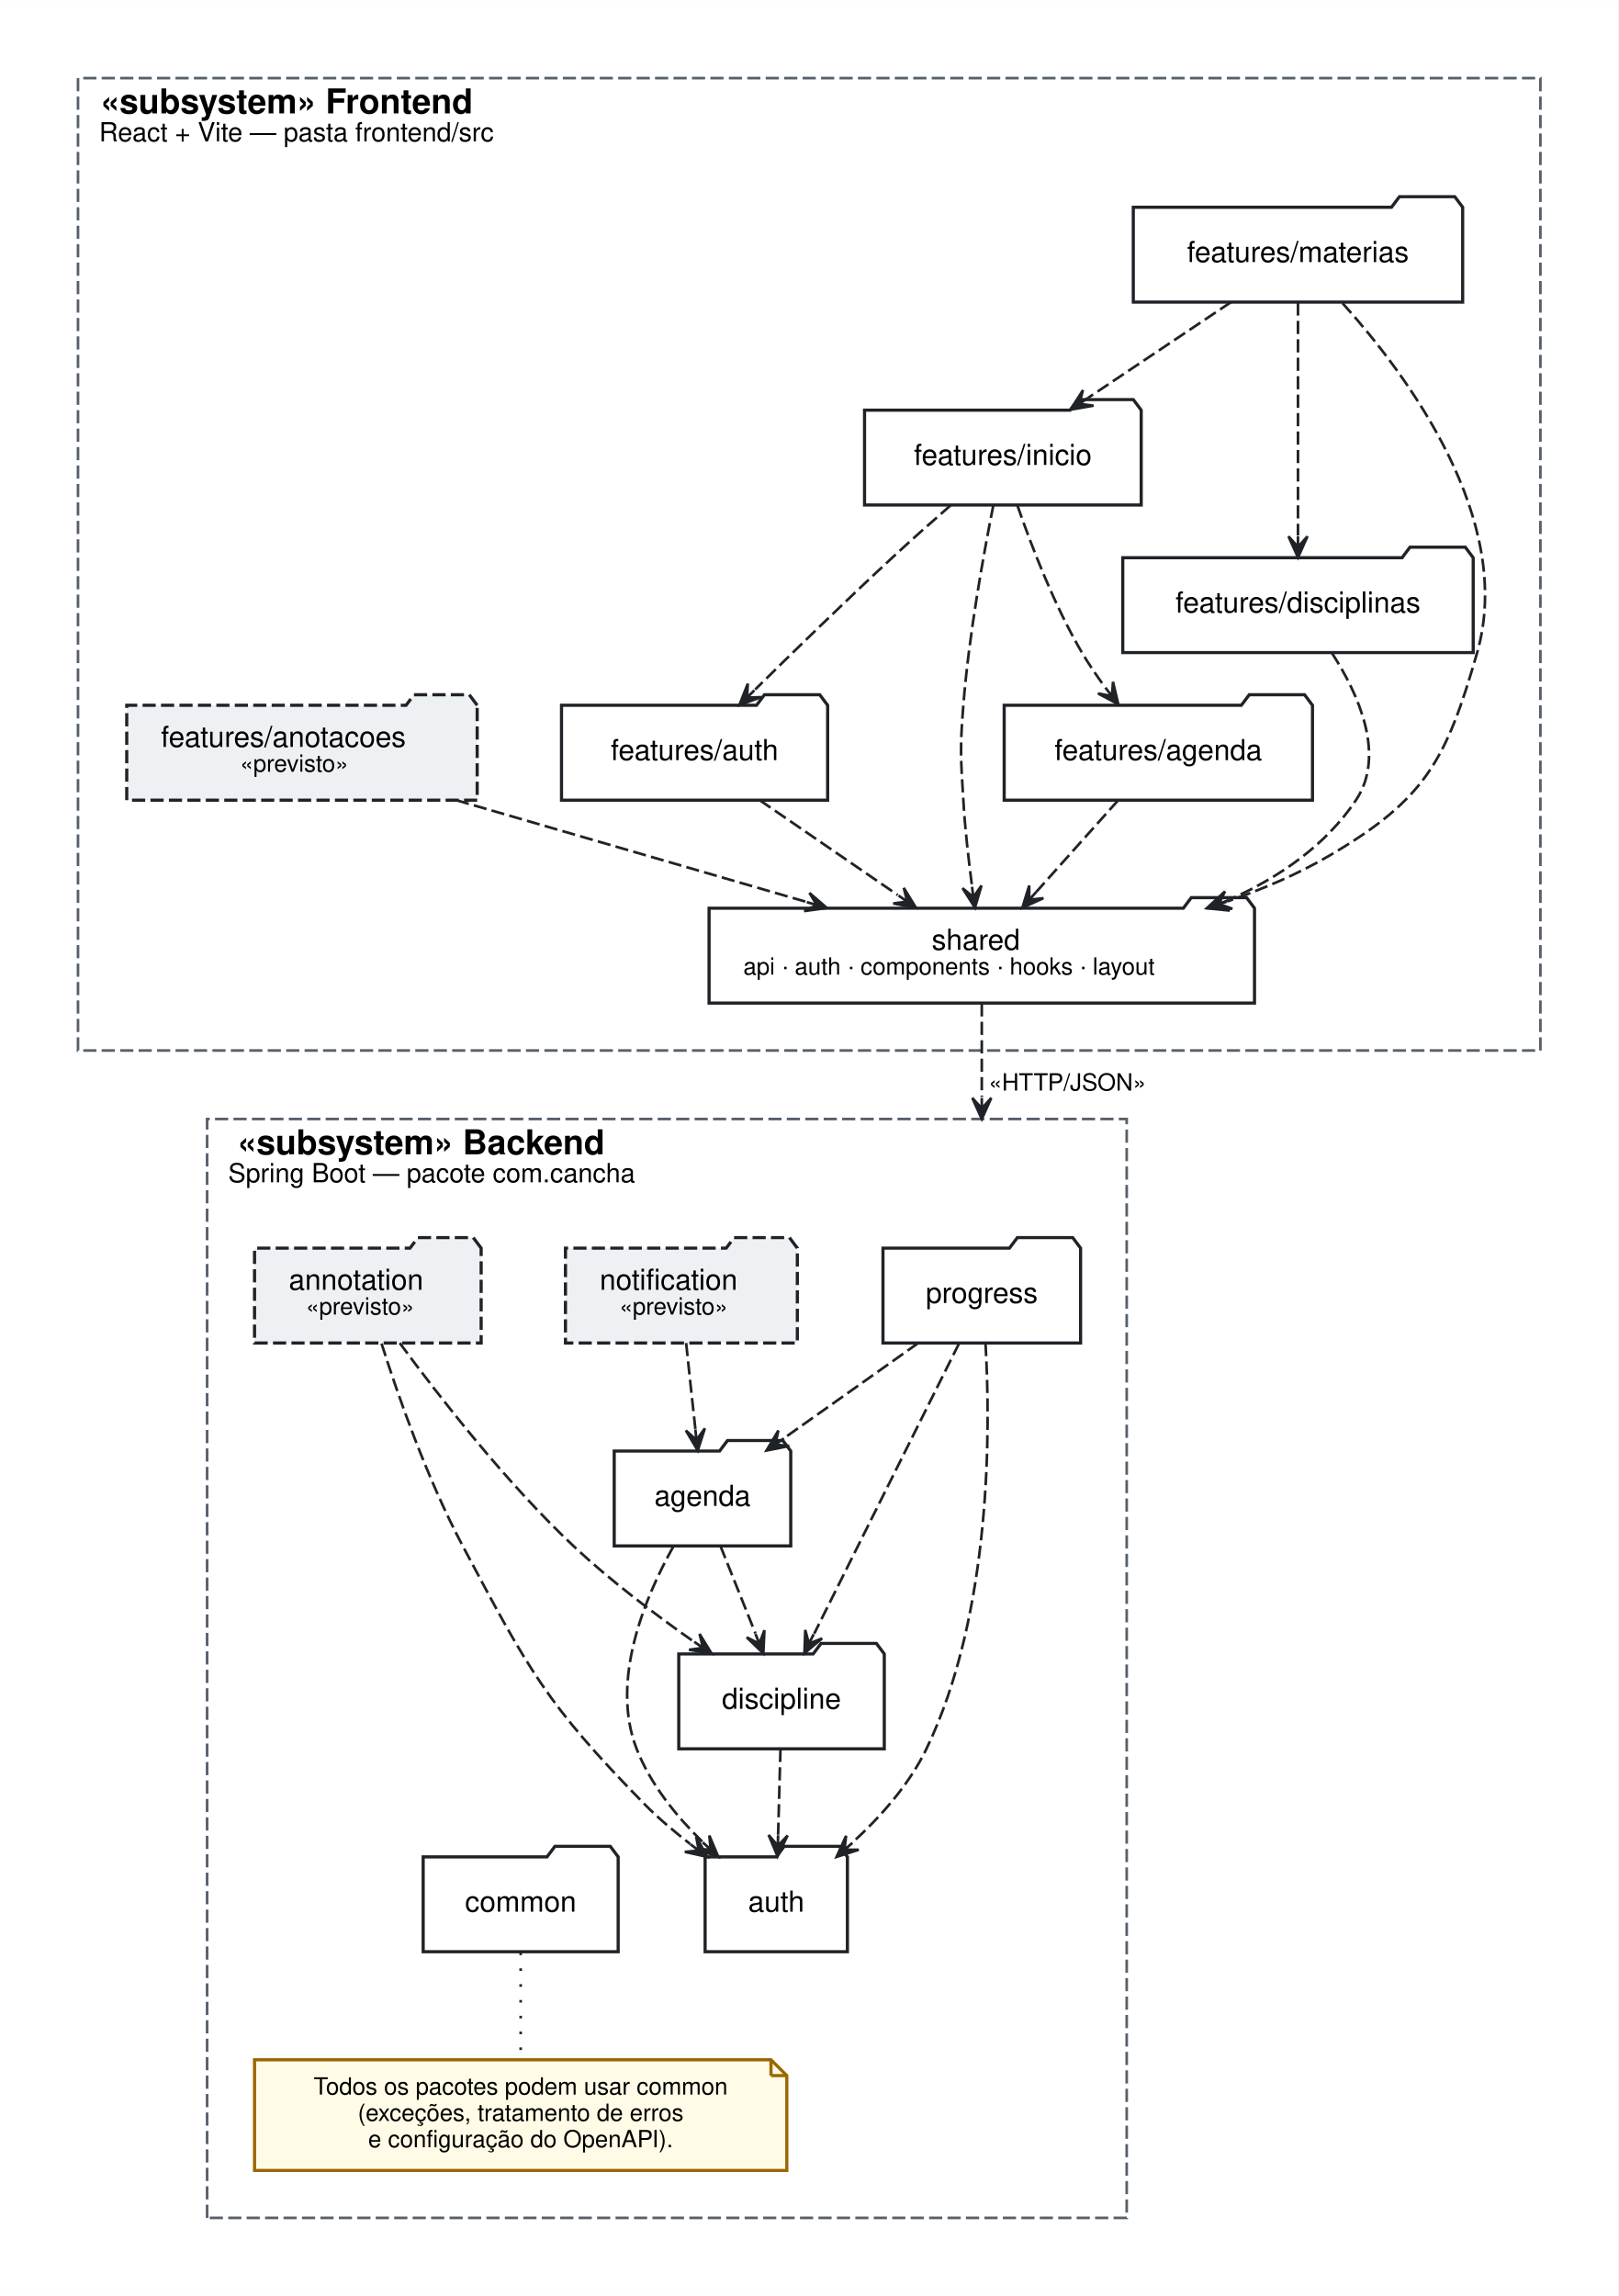
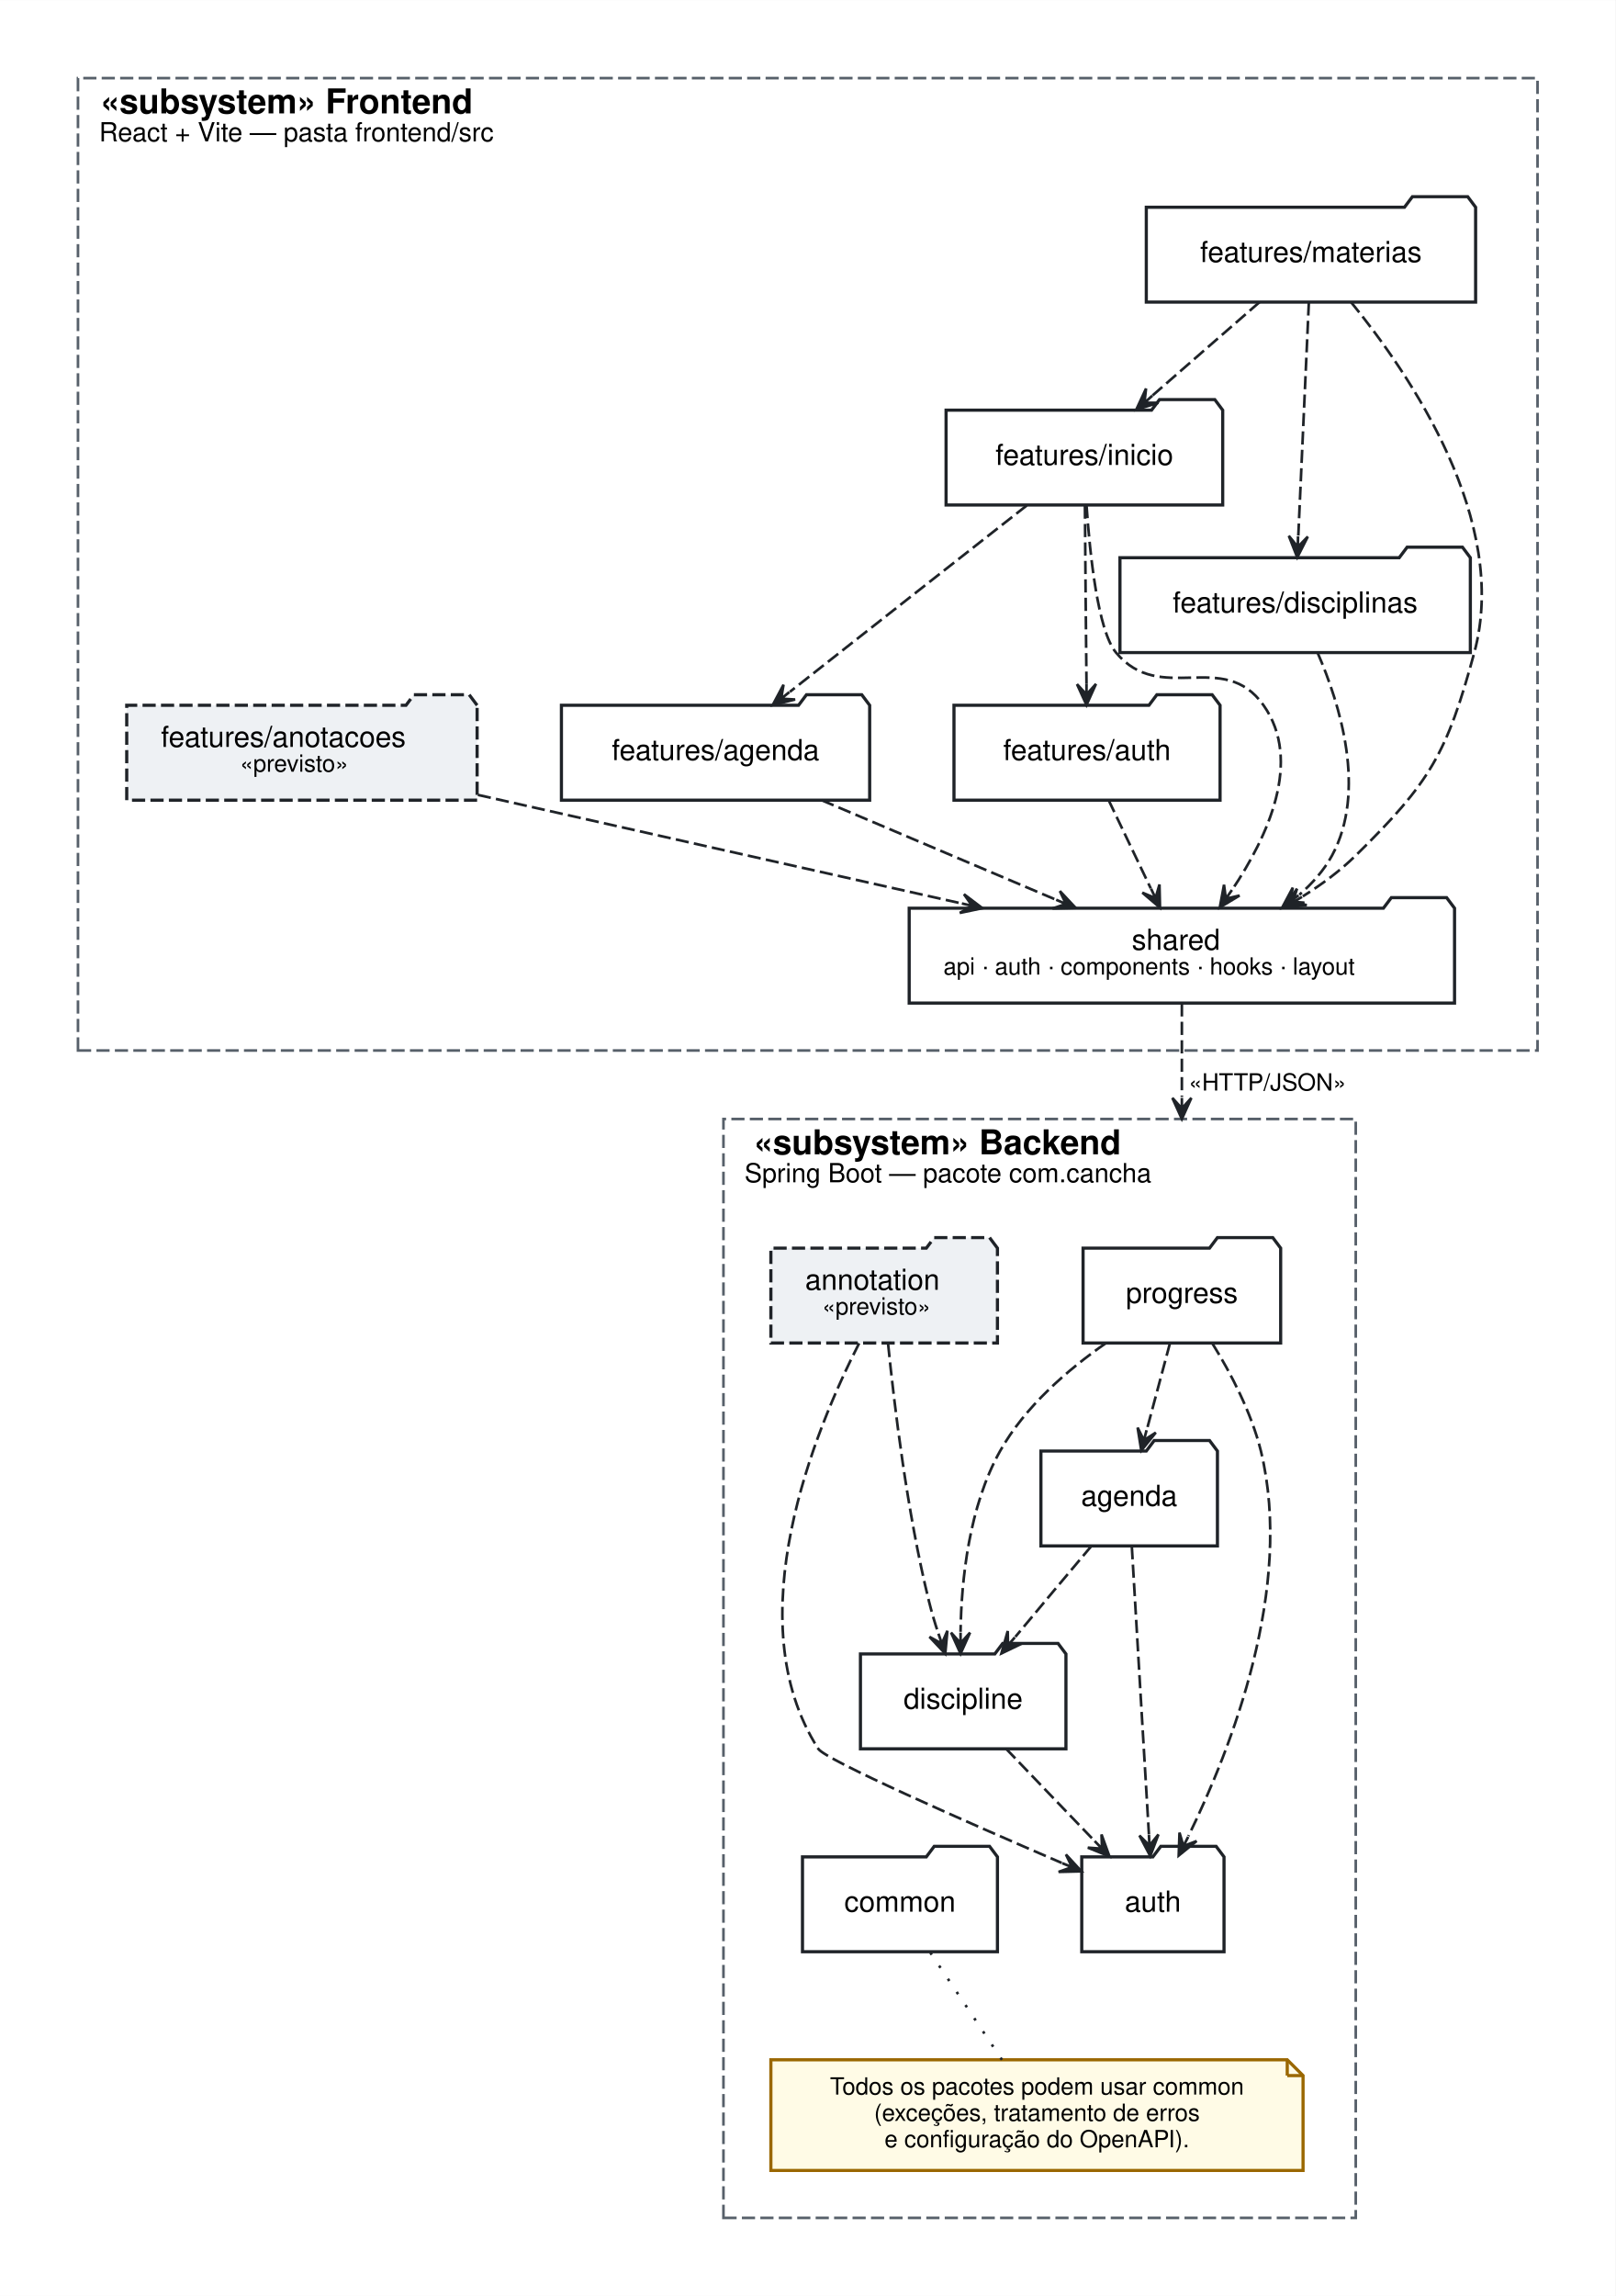
- <svg xmlns="http://www.w3.org/2000/svg" font-family="Helvetica,Arial,sans-serif" width="614pt" height="871pt" viewBox="0 0 614.2 871.2">
+ <svg xmlns="http://www.w3.org/2000/svg" font-family="Helvetica,Arial,sans-serif" width="613pt" height="871pt" viewBox="0 0 613.2 871.2">
  <g transform="scale(1 1) rotate(0) translate(21.6 849.6)">
-     <polygon fill="white" stroke="transparent" points="-21.6,21.6 -21.6,-849.6 592.6,-849.6 592.6,21.6 -21.6,21.6" />
+     <polygon fill="white" stroke="transparent" points="-21.6,21.6 -21.6,-849.6 591.6,-849.6 591.6,21.6 -21.6,21.6" />
    <g>
-       <polygon fill="none" stroke="#57606a" stroke-dasharray="5,2" points="8,-451 8,-820 563,-820 563,-451 8,-451" />
+       <polygon fill="none" stroke="#57606a" stroke-dasharray="5,2" points="8,-451 8,-820 562,-820 562,-451 8,-451" />
      <text text-anchor="start" x="16.5" y="-806.6" font-weight="bold" font-size="13">«subsystem» Frontend</text>
      <text text-anchor="start" x="16" y="-796" font-size="10">React + Vite — pasta frontend/src</text>
    </g>
    <g>
-       <polygon fill="none" stroke="#57606a" stroke-dasharray="5,2" points="57,-8 57,-425 406,-425 406,-8 57,-8" />
-       <text text-anchor="start" x="68.5" y="-411.6" font-weight="bold" font-size="13">«subsystem» Backend</text>
-       <text text-anchor="start" x="65" y="-401" font-size="10">Spring Boot — pacote com.cancha</text>
+       <polygon fill="none" stroke="#57606a" stroke-dasharray="5,2" points="253,-8 253,-425 493,-425 493,-8 253,-8" />
+       <text text-anchor="start" x="264.5" y="-411.6" font-weight="bold" font-size="13">«subsystem» Backend</text>
+       <text text-anchor="start" x="261" y="-401" font-size="10">Spring Boot — pacote com.cancha</text>
    </g>
    <g>
-       <polygon fill="#ffffff" stroke="#1f2328" stroke-width="1.2" points="533.5,-771 530.5,-775 509.5,-775 506.5,-771 408.5,-771 408.5,-735 533.5,-735 533.5,-771" />
-       <text text-anchor="middle" x="471" y="-750.2" font-size="11">features/materias</text>
+       <polygon fill="#ffffff" stroke="#1f2328" stroke-width="1.2" points="538.5,-771 535.5,-775 514.5,-775 511.5,-771 413.5,-771 413.5,-735 538.5,-735 538.5,-771" />
+       <text text-anchor="middle" x="476" y="-750.2" font-size="11">features/materias</text>
    </g>
    <g>
-       <polygon fill="#ffffff" stroke="#1f2328" stroke-width="1.2" points="411.5,-694 408.5,-698 387.5,-698 384.5,-694 306.5,-694 306.5,-658 411.5,-658 411.5,-694" />
-       <text text-anchor="middle" x="359" y="-673.2" font-size="11">features/inicio</text>
+       <polygon fill="#ffffff" stroke="#1f2328" stroke-width="1.2" points="442.5,-694 439.5,-698 418.5,-698 415.5,-694 337.5,-694 337.5,-658 442.5,-658 442.5,-694" />
+       <text text-anchor="middle" x="390" y="-673.2" font-size="11">features/inicio</text>
    </g>
    <g>
-       <path fill="none" stroke="#1f2328" stroke-dasharray="5,2" d="M445.6,-735C429.5,-724.2 408.6,-710.2 391.4,-698.7" />
-       <polygon fill="#1f2328" stroke="#1f2328" points="384.7,-694.2 393.4,-695.7 388,-696.4 391.4,-698.7 391.4,-698.7 391.4,-698.7 388,-696.4 389.4,-701.6 384.7,-694.2 384.7,-694.2" />
+       <path fill="none" stroke="#1f2328" stroke-dasharray="5,2" d="M456.5,-735C444.5,-724.5 428.9,-711 415.9,-699.6" />
+       <polygon fill="#1f2328" stroke="#1f2328" points="409.7,-694.2 418.1,-696.8 412.8,-696.8 415.8,-699.5 415.8,-699.5 415.8,-699.5 412.8,-696.8 413.4,-702.2 409.7,-694.2 409.7,-694.2" />
    </g>
    <g>
-       <polygon fill="#ffffff" stroke="#1f2328" stroke-width="1.2" points="537.5,-638 534.5,-642 513.5,-642 510.5,-638 404.5,-638 404.5,-602 537.5,-602 537.5,-638" />
-       <text text-anchor="middle" x="471" y="-617.2" font-size="11">features/disciplinas</text>
+       <polygon fill="#ffffff" stroke="#1f2328" stroke-width="1.2" points="536.5,-638 533.5,-642 512.5,-642 509.5,-638 403.5,-638 403.5,-602 536.5,-602 536.5,-638" />
+       <text text-anchor="middle" x="470" y="-617.2" font-size="11">features/disciplinas</text>
    </g>
    <g>
-       <path fill="none" stroke="#1f2328" stroke-dasharray="5,2" d="M471,-734.9C471,-712.3 471,-672.5 471,-646.4" />
-       <polygon fill="#1f2328" stroke="#1f2328" points="471,-638.1 474.6,-646.1 471,-642.1 471,-646.1 471,-646.1 471,-646.1 471,-642.1 467.4,-646.1 471,-638.1 471,-638.1" />
+       <path fill="none" stroke="#1f2328" stroke-dasharray="5,2" d="M475.2,-734.9C474.2,-712.3 472.4,-672.5 471.2,-646.4" />
+       <polygon fill="#1f2328" stroke="#1f2328" points="470.8,-638.1 474.8,-646 471,-642.1 471.1,-646.1 471.1,-646.1 471.1,-646.1 471,-642.1 467.6,-646.3 470.8,-638.1 470.8,-638.1" />
    </g>
    <g>
-       <polygon fill="#ffffff" stroke="#1f2328" stroke-width="1.2" points="454.5,-505 451.5,-509 430.5,-509 427.5,-505 247.5,-505 247.5,-469 454.5,-469 454.5,-505" />
-       <text text-anchor="start" x="332" y="-489.2" font-size="11">shared</text>
-       <text text-anchor="start" x="260.5" y="-479.8" font-size="9">api · auth · components · hooks · layout</text>
+       <polygon fill="#ffffff" stroke="#1f2328" stroke-width="1.2" points="530.5,-505 527.5,-509 506.5,-509 503.5,-505 323.5,-505 323.5,-469 530.5,-469 530.5,-505" />
+       <text text-anchor="start" x="408" y="-489.2" font-size="11">shared</text>
+       <text text-anchor="start" x="336.5" y="-479.8" font-size="9">api · auth · components · hooks · layout</text>
    </g>
    <g>
-       <path fill="none" stroke="#1f2328" stroke-dasharray="5,2" d="M487.9,-734.6C512.5,-707.3 553.4,-652.3 539,-602 527.3,-561.3 519.5,-546.4 483,-525 471.1,-518 457.8,-512.3 444.3,-507.6" />
-       <polygon fill="#1f2328" stroke="#1f2328" points="436.4,-505 445.1,-504.1 440.2,-506.3 444,-507.5 444,-507.5 444,-507.5 440.2,-506.3 442.8,-510.9 436.4,-505 436.4,-505" />
+       <path fill="none" stroke="#1f2328" stroke-dasharray="5,2" d="M491.2,-735C513.6,-707.6 551.5,-652 538,-602 527.6,-563.7 521.3,-552.8 493,-525 487.1,-519.2 480.1,-514 472.9,-509.5" />
+       <polygon fill="#1f2328" stroke="#1f2328" points="465.7,-505.2 474.4,-506.2 469.1,-507.2 472.6,-509.3 472.6,-509.3 472.6,-509.3 469.1,-507.2 470.7,-512.4 465.7,-505.2 465.7,-505.2" />
    </g>
    <g>
      <polygon fill="#eef1f4" stroke="#1f2328" stroke-width="1.2" stroke-dasharray="5,2" points="159.5,-582 156.5,-586 135.5,-586 132.5,-582 26.5,-582 26.5,-546 159.5,-546 159.5,-582" />
      <text text-anchor="start" x="39.5" y="-566.2" font-size="11">features/anotacoes</text>
      <text text-anchor="start" x="69.5" y="-556.8" font-size="9">«previsto»</text>
    </g>
    <g>
-       <path fill="none" stroke="#1f2328" stroke-dasharray="5,2" d="M151.5,-546C191.1,-534.5 243.3,-519.3 284.4,-507.4" />
-       <polygon fill="#1f2328" stroke="#1f2328" points="292.2,-505.1 285.6,-510.8 288.4,-506.2 284.6,-507.3 284.6,-507.3 284.6,-507.3 288.4,-506.2 283.6,-503.9 292.2,-505.1 292.2,-505.1" />
+       <path fill="none" stroke="#1f2328" stroke-dasharray="5,2" d="M159.8,-548C212.6,-536.1 286.6,-519.5 343.4,-506.8" />
+       <polygon fill="#1f2328" stroke="#1f2328" points="351.3,-505 344.3,-510.3 347.4,-505.9 343.5,-506.8 343.5,-506.8 343.5,-506.8 347.4,-505.9 342.7,-503.2 351.3,-505 351.3,-505" />
    </g>
    <g>
-       <polygon fill="#ffffff" stroke="#1f2328" stroke-width="1.2" points="476.5,-582 473.5,-586 452.5,-586 449.5,-582 359.5,-582 359.5,-546 476.5,-546 476.5,-582" />
-       <text text-anchor="middle" x="418" y="-561.2" font-size="11">features/agenda</text>
+       <polygon fill="#ffffff" stroke="#1f2328" stroke-width="1.2" points="308.5,-582 305.5,-586 284.5,-586 281.5,-582 191.5,-582 191.5,-546 308.5,-546 308.5,-582" />
+       <text text-anchor="middle" x="250" y="-561.2" font-size="11">features/agenda</text>
    </g>
    <g>
-       <path fill="none" stroke="#1f2328" stroke-dasharray="5,2" d="M364.5,-657.9C369.8,-642.6 378.4,-620.1 389,-602 391.6,-597.6 394.7,-593.1 397.8,-588.8" />
-       <polygon fill="#1f2328" stroke="#1f2328" points="402.8,-582.4 400.8,-590.9 400.4,-585.5 397.9,-588.7 397.9,-588.7 397.9,-588.7 400.4,-585.5 395.1,-586.5 402.8,-582.4 402.8,-582.4" />
+       <path fill="none" stroke="#1f2328" stroke-dasharray="5,2" d="M368.1,-657.8C343.9,-638.8 304.7,-608 278.2,-587.1" />
+       <polygon fill="#1f2328" stroke="#1f2328" points="271.7,-582.1 280.2,-584.2 274.9,-584.5 278,-587 278,-587 278,-587 274.9,-584.5 275.8,-589.8 271.7,-582.1 271.7,-582.1" />
    </g>
    <g>
-       <polygon fill="#ffffff" stroke="#1f2328" stroke-width="1.2" points="292.5,-582 289.5,-586 268.5,-586 265.5,-582 191.5,-582 191.5,-546 292.5,-546 292.5,-582" />
-       <text text-anchor="middle" x="242" y="-561.2" font-size="11">features/auth</text>
+       <polygon fill="#ffffff" stroke="#1f2328" stroke-width="1.2" points="441.5,-582 438.5,-586 417.5,-586 414.5,-582 340.5,-582 340.5,-546 441.5,-546 441.5,-582" />
+       <text text-anchor="middle" x="391" y="-561.2" font-size="11">features/auth</text>
    </g>
    <g>
-       <path fill="none" stroke="#1f2328" stroke-dasharray="5,2" d="M339.2,-657.9C332.1,-651.7 324.1,-644.6 317,-638 299.3,-621.6 279.7,-602.5 265,-588" />
-       <polygon fill="#1f2328" stroke="#1f2328" points="259,-582.1 267.3,-585.1 261.9,-584.9 264.7,-587.7 264.7,-587.7 264.7,-587.7 261.9,-584.9 262.2,-590.2 259,-582.1 259,-582.1" />
+       <path fill="none" stroke="#1f2328" stroke-dasharray="5,2" d="M390.2,-657.8C390.3,-639.6 390.6,-610.8 390.8,-590.1" />
+       <polygon fill="#1f2328" stroke="#1f2328" points="390.8,-582.1 394.4,-590.1 390.8,-586.1 390.8,-590.1 390.8,-590.1 390.8,-590.1 390.8,-586.1 387.2,-590 390.8,-582.1 390.8,-582.1" />
    </g>
    <g>
-       <path fill="none" stroke="#1f2328" stroke-dasharray="5,2" d="M355.4,-658C351.7,-639.4 346.1,-608.7 344,-582 342.7,-566 343,-562 344,-546 344.6,-535.2 346,-523.4 347.3,-513.3" />
-       <polygon fill="#1f2328" stroke="#1f2328" points="348.4,-505.2 350.9,-513.6 347.8,-509.2 347.3,-513.1 347.3,-513.1 347.3,-513.1 347.8,-509.2 343.7,-512.6 348.4,-505.2 348.4,-505.2" />
+       <path fill="none" stroke="#1f2328" stroke-dasharray="5,2" d="M390.8,-658C392.1,-639.1 395.1,-610.3 402,-602 418.9,-581.7 442.8,-603.6 458,-582 472.9,-560.9 459.6,-532.2 446.1,-512" />
+       <polygon fill="#1f2328" stroke="#1f2328" points="441.4,-505.3 448.9,-509.8 443.7,-508.6 446,-511.9 446,-511.9 446,-511.9 443.7,-508.6 443,-513.9 441.4,-505.3 441.4,-505.3" />
    </g>
    <g>
-       <path fill="none" stroke="#1f2328" stroke-dasharray="5,2" d="M483.9,-601.8C494,-586.2 504.4,-563 493,-546 481.5,-528.8 463.9,-516.7 444.9,-508.2" />
-       <polygon fill="#1f2328" stroke="#1f2328" points="437.3,-505 446.1,-504.8 441,-506.6 444.7,-508.1 444.7,-508.1 444.7,-508.1 441,-506.6 443.3,-511.4 437.3,-505 437.3,-505" />
+       <path fill="none" stroke="#1f2328" stroke-dasharray="5,2" d="M478.5,-602C487.1,-582.2 497.2,-549.4 484,-525 480.9,-519.3 476.5,-514.4 471.6,-510.1" />
+       <polygon fill="#1f2328" stroke="#1f2328" points="465,-505.1 473.5,-507.1 468.1,-507.5 471.3,-509.9 471.3,-509.9 471.3,-509.9 468.1,-507.5 469.1,-512.8 465,-505.1 465,-505.1" />
    </g>
    <g>
-       <path fill="none" stroke="#1f2328" stroke-dasharray="5,2" d="M402.8,-546C393.6,-535.7 381.8,-522.5 371.7,-511.2" />
-       <polygon fill="#1f2328" stroke="#1f2328" points="366.4,-505.2 374.4,-508.8 369,-508.2 371.7,-511.2 371.7,-511.2 371.7,-511.2 369,-508.2 369,-513.6 366.4,-505.2 366.4,-505.2" />
+       <path fill="none" stroke="#1f2328" stroke-dasharray="5,2" d="M290.2,-546C316.6,-534.8 351.2,-520.1 379,-508.3" />
+       <polygon fill="#1f2328" stroke="#1f2328" points="386.7,-505.1 380.7,-511.5 383,-506.6 379.3,-508.2 379.3,-508.2 379.3,-508.2 383,-506.6 377.9,-504.9 386.7,-505.1 386.7,-505.1" />
    </g>
    <g>
-       <path fill="none" stroke="#1f2328" stroke-dasharray="5,2" d="M266.7,-546C282.2,-535.3 302.4,-521.5 319.1,-510" />
-       <polygon fill="#1f2328" stroke="#1f2328" points="326,-505.2 321.4,-512.7 322.7,-507.5 319.4,-509.8 319.4,-509.8 319.4,-509.8 322.7,-507.5 317.4,-506.8 326,-505.2 326,-505.2" />
+       <path fill="none" stroke="#1f2328" stroke-dasharray="5,2" d="M399.2,-546C403.9,-536.1 410,-523.4 415.2,-512.5" />
+       <polygon fill="#1f2328" stroke="#1f2328" points="418.7,-505.2 418.5,-514 417,-508.8 415.3,-512.4 415.3,-512.4 415.3,-512.4 417,-508.8 412,-510.9 418.7,-505.2 418.7,-505.2" />
    </g>
    <g>
-       <polygon fill="#ffffff" stroke="#1f2328" stroke-width="1.2" points="388.5,-376 385.5,-380 364.5,-380 361.5,-376 313.5,-376 313.5,-340 388.5,-340 388.5,-376" />
-       <text text-anchor="middle" x="351" y="-355.2" font-size="11">progress</text>
+       <polygon fill="#ffffff" stroke="#1f2328" stroke-width="1.2" points="464.5,-376 461.5,-380 440.5,-380 437.5,-376 389.5,-376 389.5,-340 464.5,-340 464.5,-376" />
+       <text text-anchor="middle" x="427" y="-355.2" font-size="11">progress</text>
    </g>
    <g>
-       <path fill="none" stroke="#1f2328" stroke-dasharray="5,2" d="M351,-468.9C351,-459.3 351,-446.6 351,-433.4" />
-       <polygon fill="#1f2328" stroke="#1f2328" points="351,-425 354.6,-433 351,-429 351,-433 351,-433 351,-433 351,-429 347.4,-433 351,-425 351,-425" />
-       <text text-anchor="middle" x="383.5" y="-435.8" font-size="9">  «HTTP/JSON»</text>
+       <path fill="none" stroke="#1f2328" stroke-dasharray="5,2" d="M427,-468.9C427,-459.3 427,-446.6 427,-433.4" />
+       <polygon fill="#1f2328" stroke="#1f2328" points="427,-425 430.6,-433 427,-429 427,-433 427,-433 427,-433 427,-429 423.4,-433 427,-425 427,-425" />
+       <text text-anchor="middle" x="459.5" y="-435.8" font-size="9">  «HTTP/JSON»</text>
    </g>
    <g>
-       <polygon fill="#eef1f4" stroke="#1f2328" stroke-width="1.2" stroke-dasharray="5,2" points="281,-376 278,-380 257,-380 254,-376 193,-376 193,-340 281,-340 281,-376" />
-       <text text-anchor="start" x="206" y="-360.2" font-size="11">notification</text>
-       <text text-anchor="start" x="213.5" y="-350.8" font-size="9">«previsto»</text>
+       <polygon fill="#ffffff" stroke="#1f2328" stroke-width="1.2" points="440.5,-299 437.5,-303 416.5,-303 413.5,-299 373.5,-299 373.5,-263 440.5,-263 440.5,-299" />
+       <text text-anchor="middle" x="407" y="-278.2" font-size="11">agenda</text>
    </g>
    <g>
-       <polygon fill="#ffffff" stroke="#1f2328" stroke-width="1.2" points="278.5,-299 275.5,-303 254.5,-303 251.5,-299 211.5,-299 211.5,-263 278.5,-263 278.5,-299" />
-       <text text-anchor="middle" x="245" y="-278.2" font-size="11">agenda</text>
+       <path fill="none" stroke="#1f2328" stroke-dasharray="5,2" d="M422.5,-340C419.9,-330.3 416.6,-317.9 413.7,-307.1" />
+       <polygon fill="#1f2328" stroke="#1f2328" points="411.6,-299.2 417.1,-306 412.6,-303.1 413.6,-306.9 413.6,-306.9 413.6,-306.9 412.6,-303.1 410.2,-307.9 411.6,-299.2 411.6,-299.2" />
    </g>
    <g>
-       <path fill="none" stroke="#1f2328" stroke-dasharray="5,2" d="M238.8,-340C239.8,-330.4 241.1,-318.2 242.3,-307.4" />
-       <polygon fill="#1f2328" stroke="#1f2328" points="243.2,-299.2 245.9,-307.6 242.7,-303.2 242.3,-307.2 242.3,-307.2 242.3,-307.2 242.7,-303.2 238.7,-306.8 243.2,-299.2 243.2,-299.2" />
+       <polygon fill="#ffffff" stroke="#1f2328" stroke-width="1.2" points="383,-222 380,-226 359,-226 356,-222 305,-222 305,-186 383,-186 383,-222" />
+       <text text-anchor="middle" x="344" y="-201.2" font-size="11">discipline</text>
    </g>
    <g>
-       <path fill="none" stroke="#1f2328" stroke-dasharray="5,2" d="M326.9,-340C311.9,-329.3 292.3,-315.5 276.1,-304" />
-       <polygon fill="#1f2328" stroke="#1f2328" points="269.3,-299.2 277.9,-300.9 272.6,-301.5 275.9,-303.8 275.9,-303.8 275.9,-303.8 272.6,-301.5 273.8,-306.8 269.3,-299.2 269.3,-299.2" />
+       <path fill="none" stroke="#1f2328" stroke-dasharray="5,2" d="M398.1,-339.9C383.7,-329.9 367.4,-315.8 358,-299 346.2,-277.9 343.3,-250.2 343,-230.4" />
+       <polygon fill="#1f2328" stroke="#1f2328" points="343,-222.1 346.6,-230.1 343,-226.1 343,-230.1 343,-230.1 343,-230.1 343,-226.1 339.4,-230.1 343,-222.1 343,-222.1" />
    </g>
    <g>
-       <polygon fill="#ffffff" stroke="#1f2328" stroke-width="1.2" points="314,-222 311,-226 290,-226 287,-222 236,-222 236,-186 314,-186 314,-222" />
-       <text text-anchor="middle" x="275" y="-201.2" font-size="11">discipline</text>
+       <polygon fill="#ffffff" stroke="#1f2328" stroke-width="1.2" points="443,-145 440,-149 419,-149 416,-145 389,-145 389,-109 443,-109 443,-145" />
+       <text text-anchor="middle" x="416" y="-124.2" font-size="11">auth</text>
    </g>
    <g>
-       <path fill="none" stroke="#1f2328" stroke-dasharray="5,2" d="M342.4,-339.9C329,-312.9 302.8,-260.7 287.4,-229.7" />
-       <polygon fill="#1f2328" stroke="#1f2328" points="283.7,-222.3 290.4,-227.9 285.4,-225.9 287.2,-229.5 287.2,-229.5 287.2,-229.5 285.4,-225.9 284,-231.1 283.7,-222.3 283.7,-222.3" />
+       <path fill="none" stroke="#1f2328" stroke-dasharray="5,2" d="M438.6,-339.8C445.5,-328.7 453.4,-313.6 457,-299 469.6,-247.1 445.8,-186.3 429.5,-152.9" />
+       <polygon fill="#1f2328" stroke="#1f2328" points="425.8,-145.5 432.6,-151 427.6,-149.1 429.4,-152.6 429.4,-152.6 429.4,-152.6 427.6,-149.1 426.1,-154.2 425.8,-145.5 425.8,-145.5" />
    </g>
    <g>
-       <polygon fill="#ffffff" stroke="#1f2328" stroke-width="1.2" points="300,-145 297,-149 276,-149 273,-145 246,-145 246,-109 300,-109 300,-145" />
-       <text text-anchor="middle" x="273" y="-124.2" font-size="11">auth</text>
+       <polygon fill="#eef1f4" stroke="#1f2328" stroke-width="1.2" stroke-dasharray="5,2" points="357,-376 354,-380 333,-380 330,-376 271,-376 271,-340 357,-340 357,-376" />
+       <text text-anchor="start" x="284" y="-360.2" font-size="11">annotation</text>
+       <text text-anchor="start" x="290.5" y="-350.8" font-size="9">«previsto»</text>
    </g>
    <g>
-       <path fill="none" stroke="#1f2328" stroke-dasharray="5,2" d="M352.4,-340C354.3,-308.1 354.9,-237.7 330,-186 323.5,-172.5 312.6,-160.2 302,-150.5" />
-       <polygon fill="#1f2328" stroke="#1f2328" points="295.9,-145 304.3,-147.7 298.9,-147.7 301.9,-150.3 301.9,-150.3 301.9,-150.3 298.9,-147.7 299.5,-153 295.9,-145 295.9,-145" />
+       <path fill="none" stroke="#1f2328" stroke-dasharray="5,2" d="M315.5,-339.6C317.8,-317 322.6,-276.1 331,-242 332,-238 333.2,-233.8 334.6,-229.7" />
+       <polygon fill="#1f2328" stroke="#1f2328" points="337.2,-222.1 338,-230.8 335.9,-225.9 334.6,-229.7 334.6,-229.7 334.6,-229.7 335.9,-225.9 331.2,-228.5 337.2,-222.1 337.2,-222.1" />
    </g>
    <g>
-       <polygon fill="#eef1f4" stroke="#1f2328" stroke-width="1.2" stroke-dasharray="5,2" points="161,-376 158,-380 137,-380 134,-376 75,-376 75,-340 161,-340 161,-376" />
-       <text text-anchor="start" x="88" y="-360.2" font-size="11">annotation</text>
-       <text text-anchor="start" x="94.5" y="-350.8" font-size="9">«previsto»</text>
+       <path fill="none" stroke="#1f2328" stroke-dasharray="5,2" d="M304.5,-339.9C287.8,-307.2 257.7,-234.7 289,-186 291.7,-181.8 344.7,-158.5 381.4,-142.7" />
+       <polygon fill="#1f2328" stroke="#1f2328" points="388.9,-139.5 383,-145.9 385.3,-141.1 381.6,-142.6 381.6,-142.6 381.6,-142.6 385.3,-141.1 380.2,-139.3 388.9,-139.5 388.9,-139.5" />
    </g>
    <g>
-       <path fill="none" stroke="#1f2328" stroke-dasharray="5,2" d="M130.1,-340C144.6,-320.3 170.1,-287.4 196,-263 209.9,-249.9 226.9,-237.1 241.5,-226.8" />
-       <polygon fill="#1f2328" stroke="#1f2328" points="248.5,-222.1 243.9,-229.6 245.2,-224.3 241.9,-226.6 241.9,-226.6 241.9,-226.6 245.2,-224.3 239.9,-223.6 248.5,-222.1 248.5,-222.1" />
+       <path fill="none" stroke="#1f2328" stroke-dasharray="5,2" d="M392.7,-263C384.1,-252.8 373.1,-239.7 363.8,-228.5" />
+       <polygon fill="#1f2328" stroke="#1f2328" points="358.5,-222.2 366.4,-226 361,-225.3 363.6,-228.3 363.6,-228.3 363.6,-228.3 361,-225.3 360.9,-230.7 358.5,-222.2 358.5,-222.2" />
    </g>
    <g>
-       <path fill="none" stroke="#1f2328" stroke-dasharray="5,2" d="M123.2,-339.8C129.3,-320.5 140.4,-288.6 154,-263 179,-216 185.7,-203 223,-165 228.2,-159.7 234.3,-154.6 240.3,-149.9" />
-       <polygon fill="#1f2328" stroke="#1f2328" points="246.8,-145 242.6,-152.7 243.6,-147.4 240.4,-149.8 240.4,-149.8 240.4,-149.8 243.6,-147.4 238.3,-146.9 246.8,-145 246.8,-145" />
+       <path fill="none" stroke="#1f2328" stroke-dasharray="5,2" d="M408,-262.9C409.6,-236.2 412.6,-184.6 414.5,-153.5" />
+       <polygon fill="#1f2328" stroke="#1f2328" points="415,-145.3 418.1,-153.5 414.7,-149.3 414.5,-153.3 414.5,-153.3 414.5,-153.3 414.7,-149.3 410.9,-153.1 415,-145.3 415,-145.3" />
    </g>
    <g>
-       <path fill="none" stroke="#1f2328" stroke-dasharray="5,2" d="M251.8,-263C255.7,-253.2 260.7,-240.7 265.1,-229.8" />
-       <polygon fill="#1f2328" stroke="#1f2328" points="268.1,-222.2 268.5,-231 266.6,-225.9 265.1,-229.6 265.1,-229.6 265.1,-229.6 266.6,-225.9 261.8,-228.3 268.1,-222.2 268.1,-222.2" />
+       <path fill="none" stroke="#1f2328" stroke-dasharray="5,2" d="M360.3,-186C370.2,-175.7 382.9,-162.4 393.7,-151.2" />
+       <polygon fill="#1f2328" stroke="#1f2328" points="399.5,-145.2 396.5,-153.5 396.7,-148.1 393.9,-151 393.9,-151 393.9,-151 396.7,-148.1 391.3,-148.5 399.5,-145.2 399.5,-145.2" />
    </g>
    <g>
-       <path fill="none" stroke="#1f2328" stroke-dasharray="5,2" d="M233.9,-262.7C223.2,-243.5 209.9,-212 220,-186 225.2,-172.6 235.1,-160.4 244.9,-150.8" />
-       <polygon fill="#1f2328" stroke="#1f2328" points="251,-145 247.6,-153.1 248.1,-147.8 245.1,-150.5 245.1,-150.5 245.1,-150.5 248.1,-147.8 242.7,-147.9 251,-145 251,-145" />
+       <polygon fill="#ffffff" stroke="#1f2328" stroke-width="1.2" points="357,-145 354,-149 333,-149 330,-145 283,-145 283,-109 357,-109 357,-145" />
+       <text text-anchor="middle" x="320" y="-124.2" font-size="11">common</text>
    </g>
    <g>
-       <path fill="none" stroke="#1f2328" stroke-dasharray="5,2" d="M274.6,-186C274.3,-176.4 274,-164.2 273.7,-153.4" />
-       <polygon fill="#1f2328" stroke="#1f2328" points="273.5,-145.2 277.3,-153.1 273.6,-149.2 273.7,-153.2 273.7,-153.2 273.7,-153.2 273.6,-149.2 270.1,-153.3 273.5,-145.2 273.5,-145.2" />
+       <polygon fill="#fffbe6" stroke="#9a6700" stroke-width="1.2" points="467,-68 271,-68 271,-26 473,-26 473,-62 467,-68" />
+       <polyline fill="none" stroke="#9a6700" stroke-width="1.2" points="467,-68 467,-62 " />
+       <polyline fill="none" stroke="#9a6700" stroke-width="1.2" points="473,-62 467,-62 " />
+       <text text-anchor="middle" x="372" y="-54.8" font-size="9">Todos os pacotes podem usar common</text>
+       <text text-anchor="middle" x="372" y="-44.8" font-size="9">(exceções, tratamento de erros</text>
+       <text text-anchor="middle" x="372" y="-34.8" font-size="9">e configuração do OpenAPI).</text>
    </g>
    <g>
-       <polygon fill="#ffffff" stroke="#1f2328" stroke-width="1.2" points="213,-145 210,-149 189,-149 186,-145 139,-145 139,-109 213,-109 213,-145" />
-       <text text-anchor="middle" x="176" y="-124.2" font-size="11">common</text>
-     </g>
-     <g>
-       <polygon fill="#fffbe6" stroke="#9a6700" stroke-width="1.2" points="271,-68 75,-68 75,-26 277,-26 277,-62 271,-68" />
-       <polyline fill="none" stroke="#9a6700" stroke-width="1.2" points="271,-68 271,-62 " />
-       <polyline fill="none" stroke="#9a6700" stroke-width="1.2" points="277,-62 271,-62 " />
-       <text text-anchor="middle" x="176" y="-54.8" font-size="9">Todos os pacotes podem usar common</text>
-       <text text-anchor="middle" x="176" y="-44.8" font-size="9">(exceções, tratamento de erros</text>
-       <text text-anchor="middle" x="176" y="-34.8" font-size="9">e configuração do OpenAPI).</text>
-     </g>
-     <g>
-       <path fill="none" stroke="#1f2328" stroke-dasharray="1,5" d="M176,-108.7C176,-96.7 176,-80.6 176,-68" />
+       <path fill="none" stroke="#1f2328" stroke-dasharray="1,5" d="M331.5,-108.7C339.6,-96.7 350.3,-80.6 358.7,-68" />
    </g>
  </g>
</svg>
